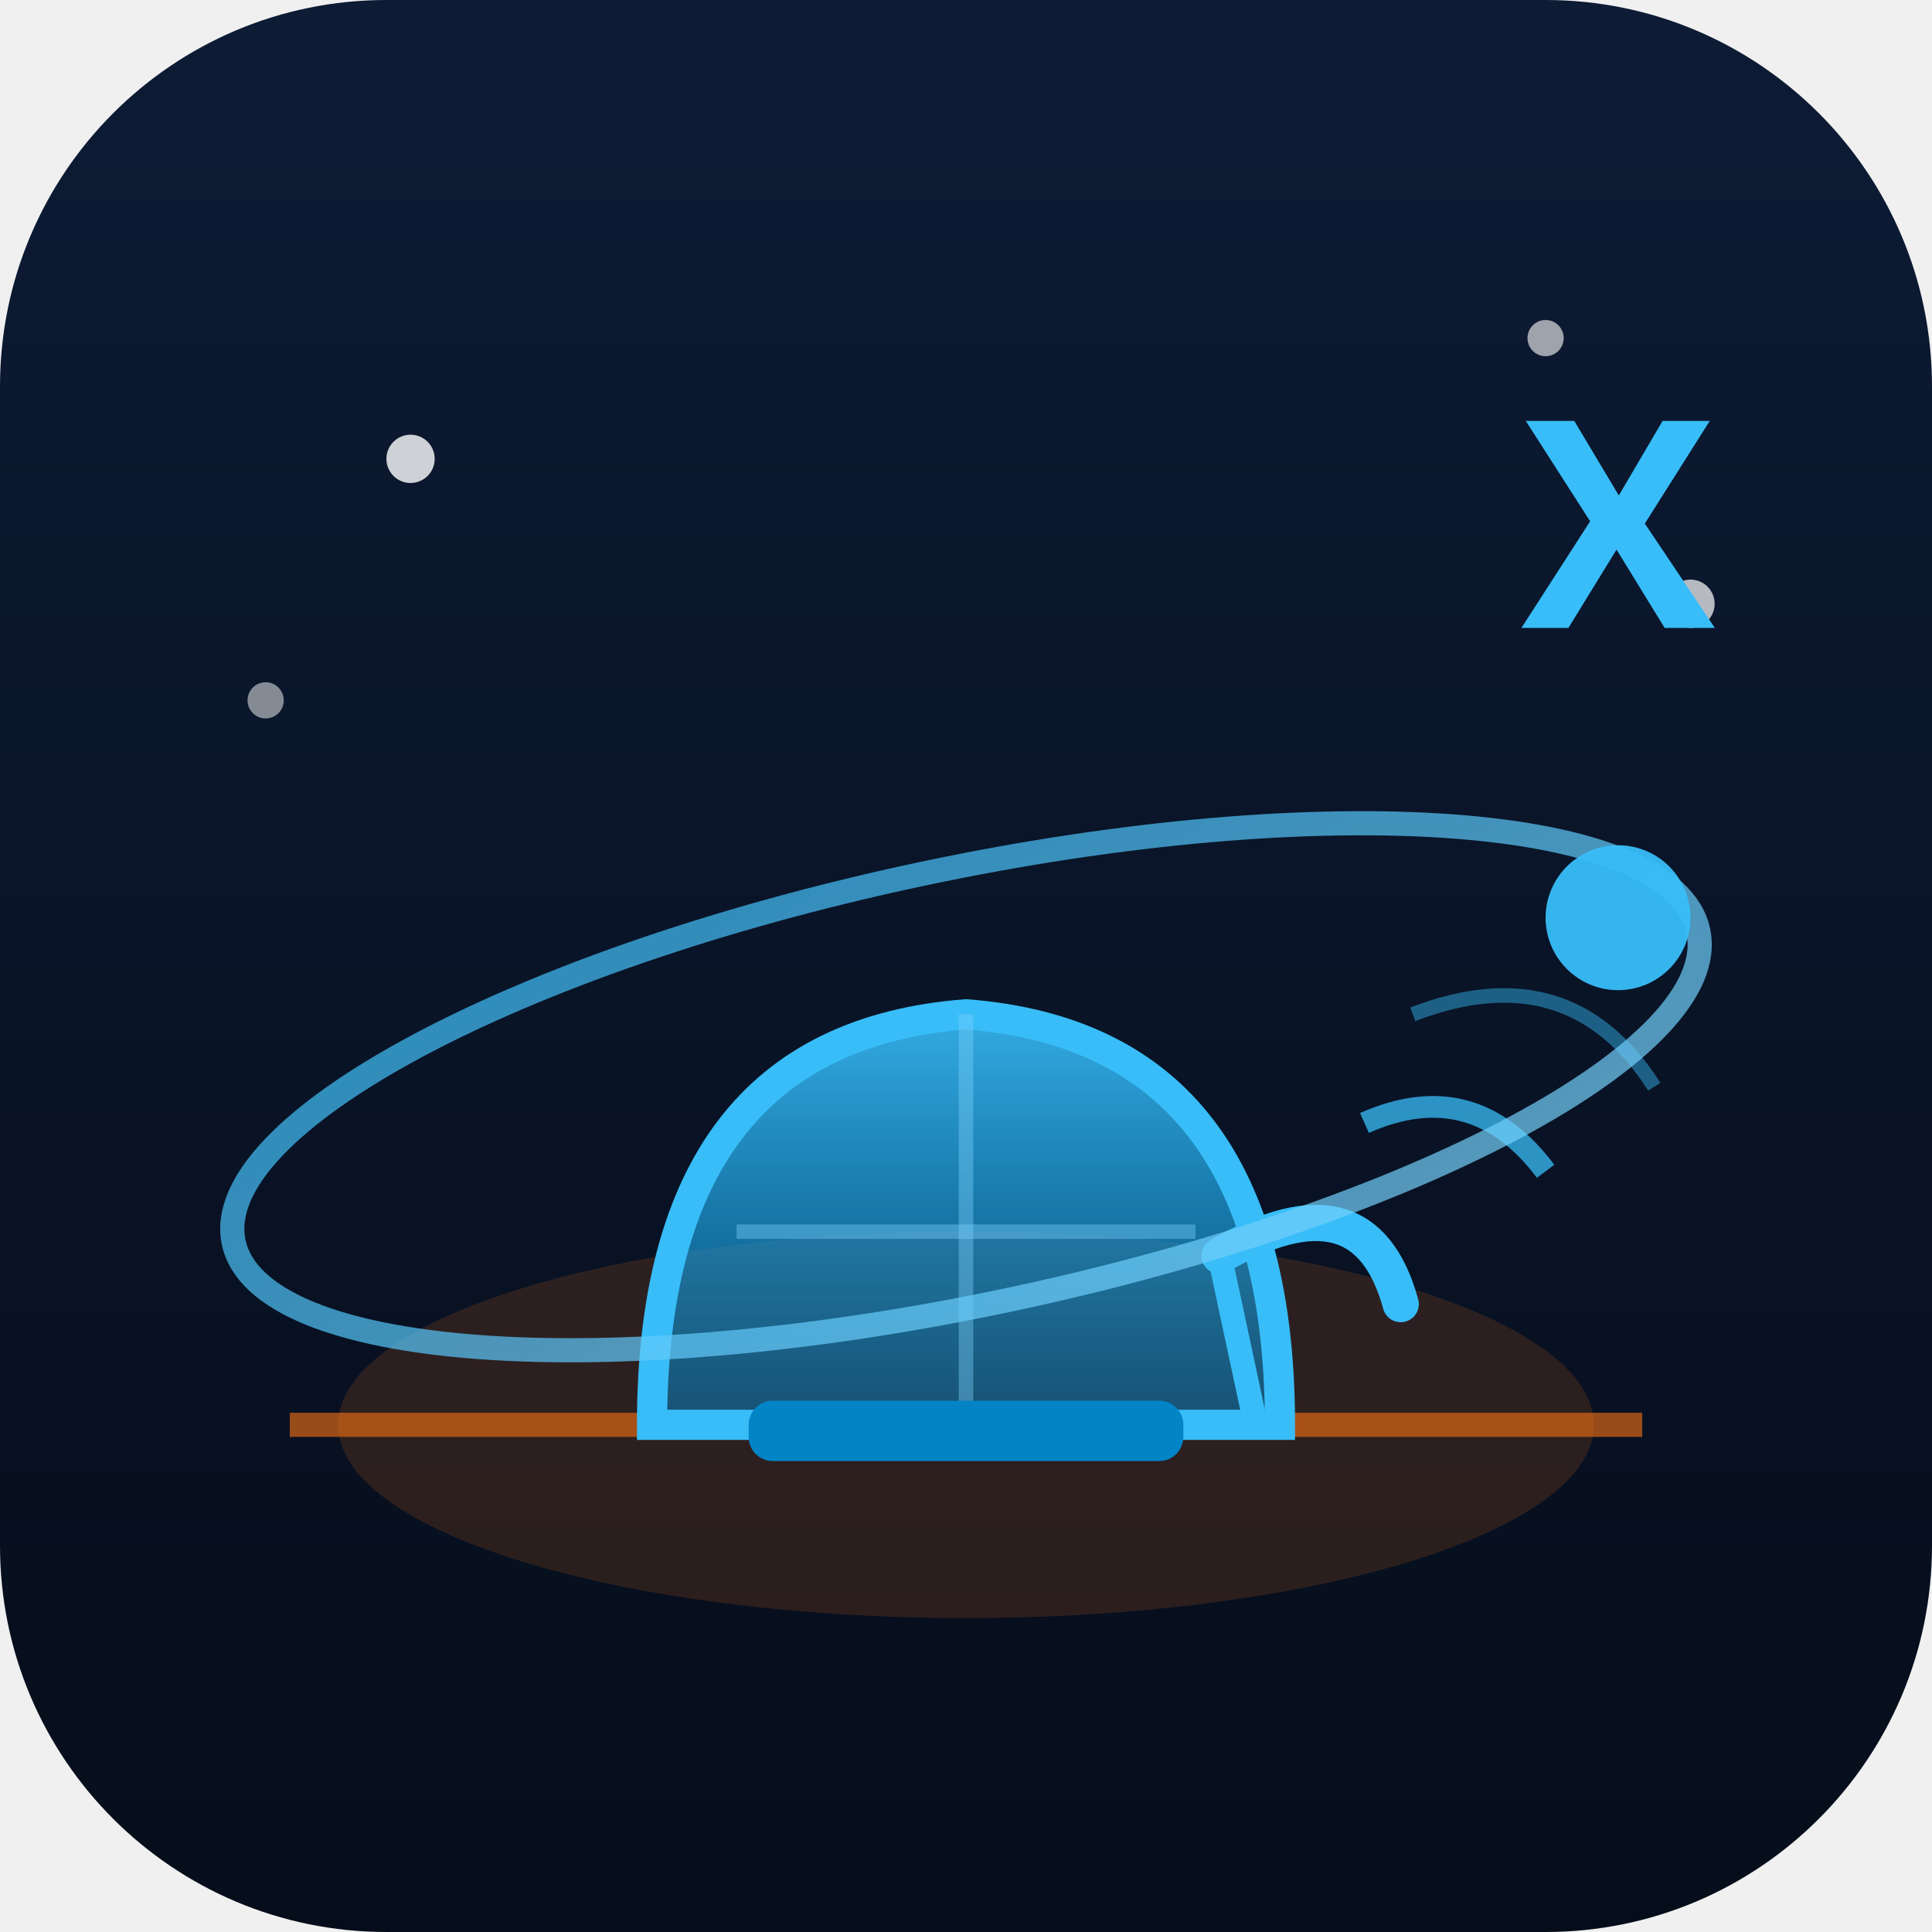
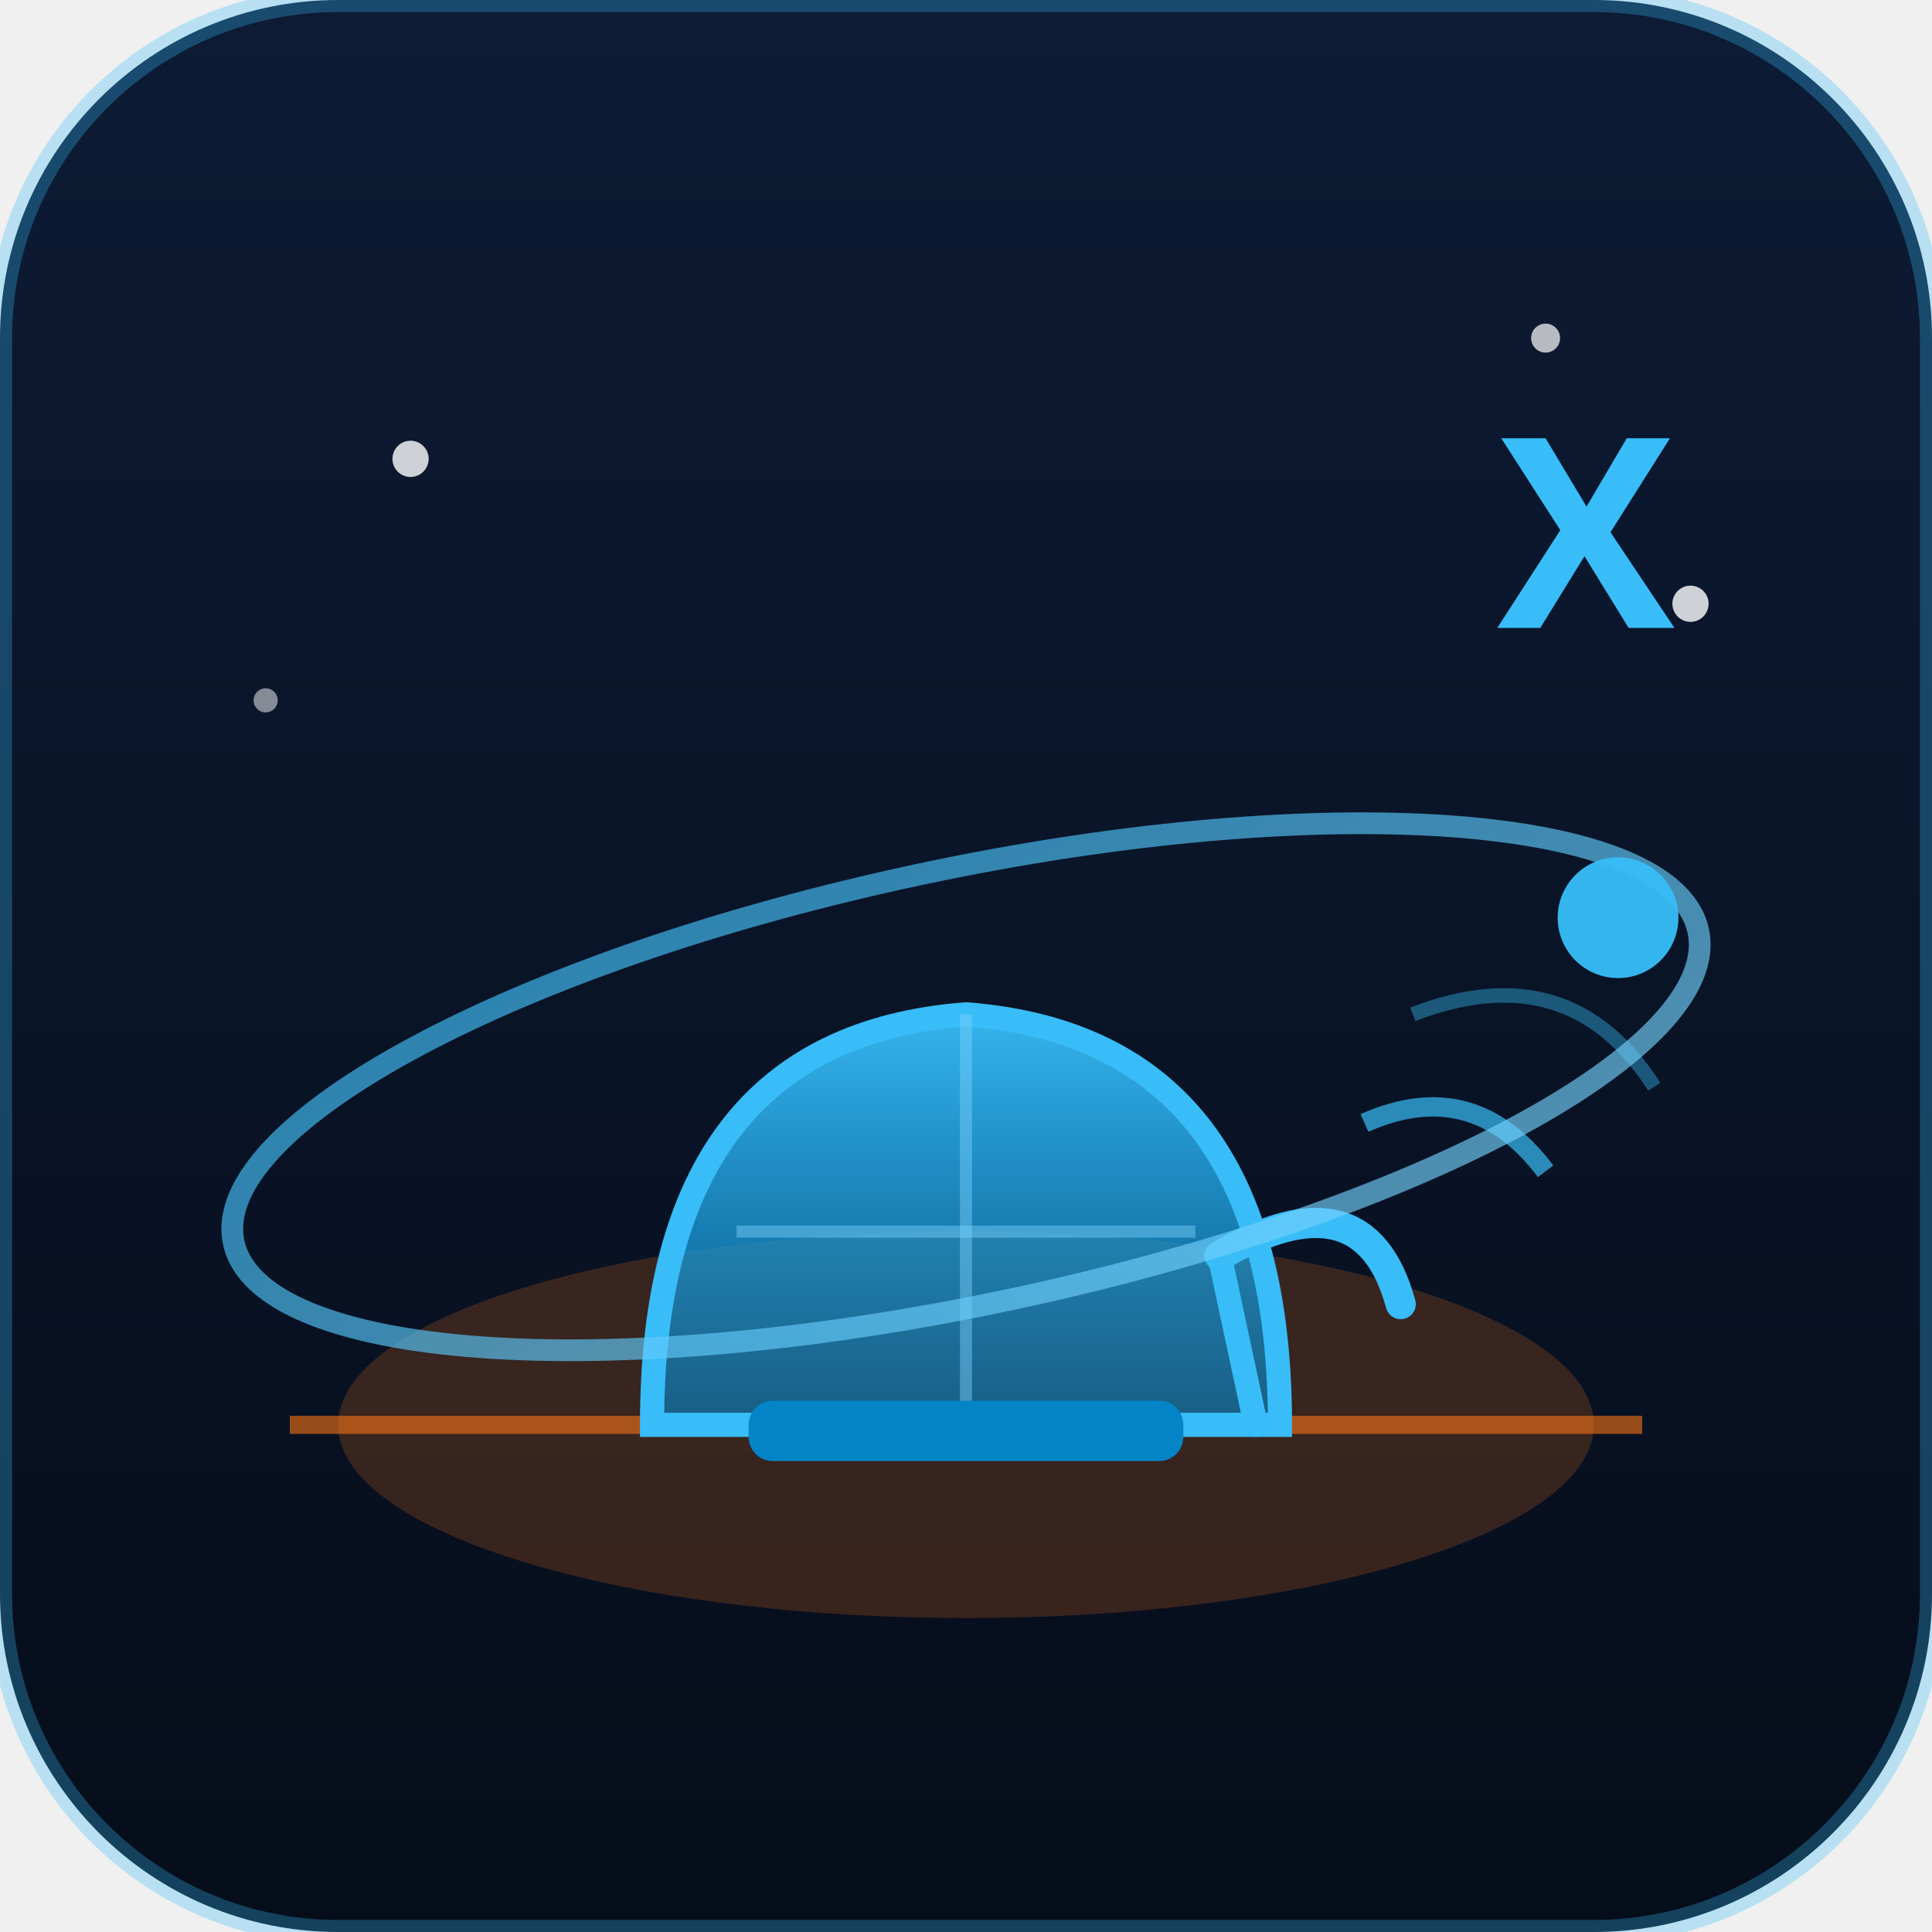
- <svg xmlns="http://www.w3.org/2000/svg" viewBox="0 0 160 160" role="img" aria-label="OUTPOST-X favicon">
+ <svg xmlns="http://www.w3.org/2000/svg" viewBox="0 0 160 160" width="160" height="160" role="img" aria-label="OUTPOST-X mark">
  <defs>
-     <linearGradient id="fav-bg" x1="0" y1="0" x2="0" y2="1">
-       <stop offset="0" stop-color="#0d1b35" />
-       <stop offset="1" stop-color="#060d1a" />
+     <linearGradient id="bg-g" x1="0" y1="0" x2="0" y2="1">
+       <stop offset="0%" stop-color="#0d1b35" />
+       <stop offset="100%" stop-color="#060d1a" />
    </linearGradient>
-     <linearGradient id="fav-dome" x1="0" y1="0" x2="0" y2="1">
-       <stop offset="0" stop-color="#38bdf8" stop-opacity="0.9" />
-       <stop offset="1" stop-color="#0284c7" stop-opacity="0.5" />
+     <linearGradient id="dome-g" x1="0" y1="0" x2="0" y2="1">
+       <stop offset="0%" stop-color="#38bdf8" stop-opacity="0.95" />
+       <stop offset="100%" stop-color="#0284c7" stop-opacity="0.6" />
    </linearGradient>
-     <linearGradient id="fav-orbit" x1="0" y1="0" x2="1" y2="1">
-       <stop offset="0" stop-color="#38bdf8" />
-       <stop offset="1" stop-color="#7dd3fc" />
+     <linearGradient id="orbit-g" x1="0" y1="0" x2="1" y2="1">
+       <stop offset="0%" stop-color="#38bdf8" />
+       <stop offset="100%" stop-color="#7dd3fc" />
    </linearGradient>
  </defs>
-   <rect width="160" height="160" rx="32" fill="url(#fav-bg)" />
-   <ellipse cx="80" cy="118" rx="52" ry="16" fill="#f97316" opacity="0.15" />
-   <line x1="24" y1="118" x2="136" y2="118" stroke="#f97316" stroke-width="2" opacity="0.6" />
-   <path d="M54 118 Q54 86 80 84 Q106 86 106 118Z" fill="url(#fav-dome)" stroke="#38bdf8" stroke-width="2.5" />
-   <line x1="80" y1="84" x2="80" y2="118" stroke="#7dd3fc" stroke-width="1.2" opacity="0.4" />
-   <line x1="61" y1="102" x2="99" y2="102" stroke="#7dd3fc" stroke-width="1.2" opacity="0.4" />
+   <rect width="160" height="160" rx="28" fill="url(#bg-g)" stroke="rgba(56, 189, 248, 0.3)" stroke-width="2" />
+   <ellipse cx="80" cy="118" rx="52" ry="16" fill="#f97316" opacity="0.2" />
+   <line x1="24" y1="118" x2="136" y2="118" stroke="#f97316" stroke-width="1.5" opacity="0.6" />
+   <path d="M54 118 Q54 86 80 84 Q106 86 106 118Z" fill="url(#dome-g)" stroke="#38bdf8" stroke-width="2" />
+   <line x1="80" y1="84" x2="80" y2="118" stroke="#7dd3fc" stroke-width="1" opacity="0.45" />
+   <line x1="61" y1="102" x2="99" y2="102" stroke="#7dd3fc" stroke-width="1" opacity="0.45" />
  <rect x="62" y="116" width="36" height="5" rx="2" fill="#0284c7" />
-   <path d="M101 104 Q113 97 116 108" fill="none" stroke="#38bdf8" stroke-width="3" stroke-linecap="round" />
+   <path d="M101 104 Q113 97 116 108" fill="none" stroke="#38bdf8" stroke-width="2.5" stroke-linecap="round" />
  <line x1="101" y1="104" x2="104" y2="118" stroke="#38bdf8" stroke-width="2" stroke-linecap="round" />
-   <path d="M113 93 Q122 89 128 97" fill="none" stroke="#38bdf8" stroke-width="1.8" opacity="0.75" />
-   <path d="M117 84 Q130 79 137 90" fill="none" stroke="#38bdf8" stroke-width="1.2" opacity="0.45" />
-   <ellipse cx="80" cy="90" rx="62" ry="18" fill="none" stroke="url(#fav-orbit)" stroke-width="2" opacity="0.7" transform="rotate(-12 80 90)" />
-   <circle cx="134" cy="76" r="6" fill="#38bdf8" opacity="0.95" />
-   <circle cx="34" cy="38" r="2" fill="white" opacity="0.8" />
-   <circle cx="128" cy="28" r="1.5" fill="white" opacity="0.6" />
-   <circle cx="22" cy="58" r="1.5" fill="white" opacity="0.5" />
-   <circle cx="140" cy="50" r="2" fill="white" opacity="0.7" />
-   <text x="126" y="52" font-family="Arial Black, sans-serif" font-size="24" font-weight="900" fill="#38bdf8" letter-spacing="-1">X</text>
+   <path d="M113 93 Q122 89 128 97" fill="none" stroke="#38bdf8" stroke-width="1.6" opacity="0.7" />
+   <path d="M117 84 Q130 79 137 90" fill="none" stroke="#38bdf8" stroke-width="1.2" opacity="0.4" />
+   <ellipse cx="80" cy="90" rx="62" ry="18" fill="none" stroke="url(#orbit-g)" stroke-width="1.8" opacity="0.65" transform="rotate(-12 80 90)" />
+   <circle cx="134" cy="76" r="5" fill="#38bdf8" opacity="0.95" />
+   <circle cx="34" cy="38" r="1.5" fill="white" opacity="0.8" />
+   <circle cx="128" cy="28" r="1.2" fill="white" opacity="0.7" />
+   <circle cx="22" cy="58" r="1" fill="white" opacity="0.5" />
+   <circle cx="140" cy="50" r="1.5" fill="white" opacity="0.8" />
+   <text x="124" y="52" font-family="Arial Black, sans-serif" font-size="22" font-weight="900" fill="#38bdf8" letter-spacing="-1">X</text>
</svg>
